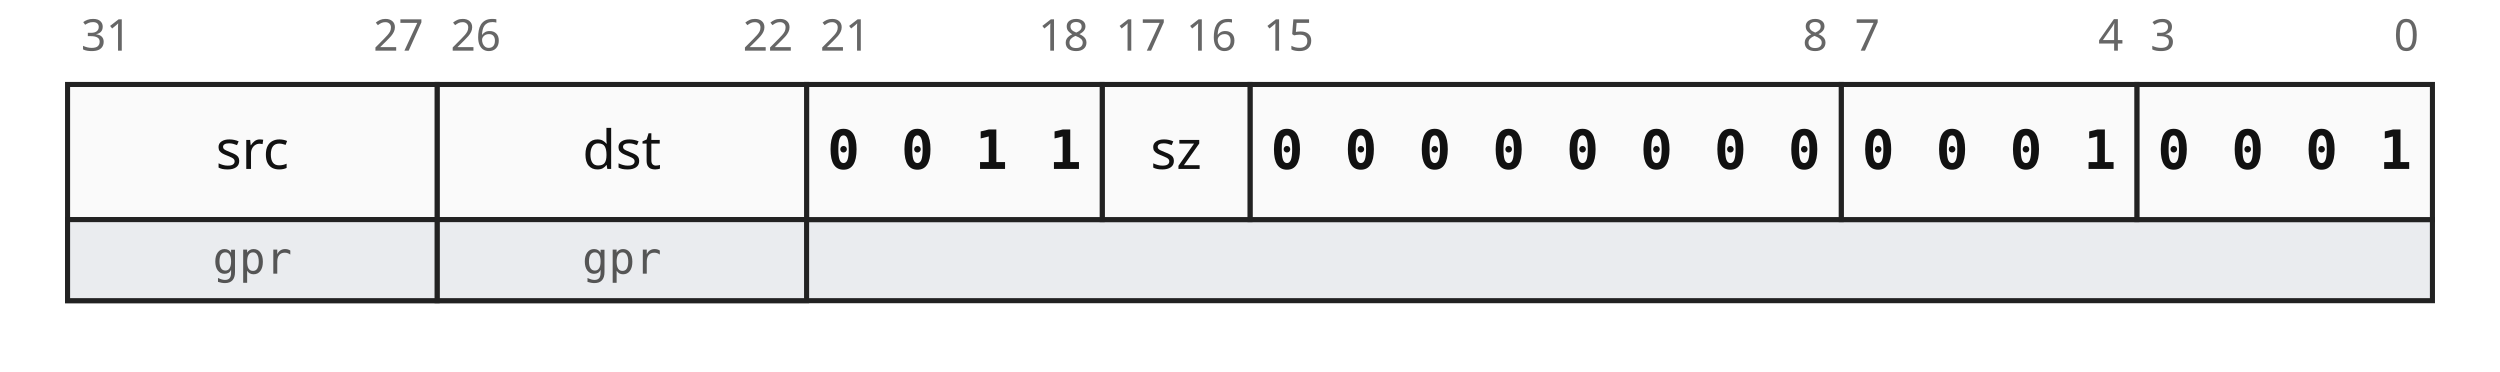
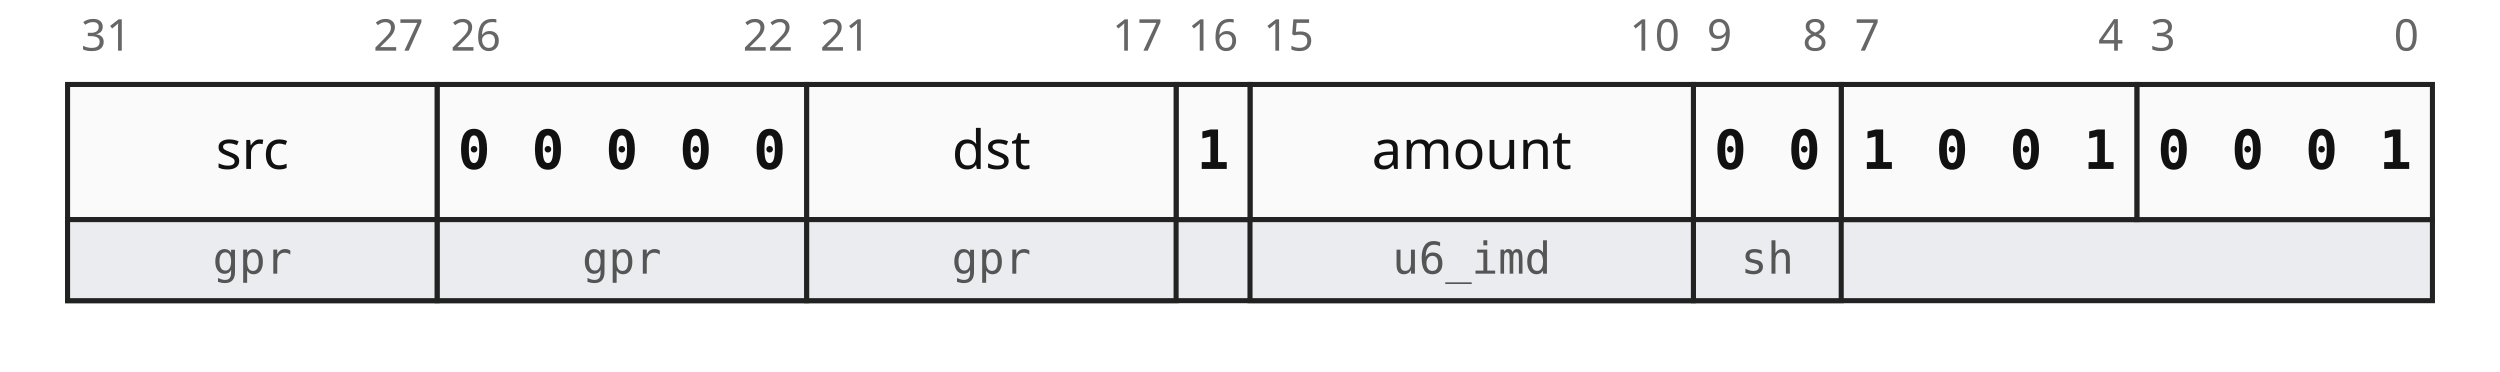
<svg xmlns="http://www.w3.org/2000/svg" width="100%" height="110" viewBox="-20 0 740 110">
  <style>
      /* Light Mode Styles */
      .bit-idx { font-family: sans-serif; font-size: 13px; fill: #666; }
      .content-fixed { font-family: monospace; font-size: 16px; font-weight: bold; text-anchor: middle; fill: #111; }
      .content-var { font-family: sans-serif; font-size: 16px; text-anchor: middle; fill: #111; }
      .field-type { font-family: monospace; font-size: 13px; text-anchor: middle; fill: #555; }
      
      .box-line { stroke: #222; stroke-width: 1.5; fill: #fafafa; }
      /* Second row background (slightly shaded) */
      .box-type { stroke: #222; stroke-width: 1.5; fill: #eaecef; } 
      
      /* Dark Mode Overrides */
      @media (prefers-color-scheme: dark) {
        .bit-idx { fill: #a0a0a0; }
        .content-fixed { fill: #e0e0e0; }
        .content-var { fill: #e0e0e0; }
        .field-type { fill: #a0a0a0; }
        
        .box-line { stroke: #a0a0a0; fill: #1e1e1e; }
        .box-type { stroke: #a0a0a0; fill: #2d3136; }
      }
    </style>
  <rect x="0" y="65" width="700" height="24" class="box-type" />
  <rect x="612.5" y="25" width="87.5" height="40" class="box-line" />
  <text x="616.5" y="15" text-anchor="start" class="bit-idx">3</text>
  <text x="696" y="15" text-anchor="end" class="bit-idx">0</text>
  <text x="623.438" y="50" class="content-fixed">0</text>
  <text x="645.312" y="50" class="content-fixed">0</text>
  <text x="667.188" y="50" class="content-fixed">0</text>
  <text x="689.062" y="50" class="content-fixed">1</text>
  <rect x="525" y="25" width="87.5" height="40" class="box-line" />
  <text x="529" y="15" text-anchor="start" class="bit-idx">7</text>
  <text x="608.5" y="15" text-anchor="end" class="bit-idx">4</text>
-   <text x="535.938" y="50" class="content-fixed">0</text>
+   <text x="535.938" y="50" class="content-fixed">1</text>
  <text x="557.812" y="50" class="content-fixed">0</text>
  <text x="579.688" y="50" class="content-fixed">0</text>
  <text x="601.562" y="50" class="content-fixed">1</text>
-   <rect x="350" y="25" width="175" height="40" class="box-line" />
-   <text x="354" y="15" text-anchor="start" class="bit-idx">15</text>
+   <rect x="481.25" y="25" width="43.75" height="40" class="box-line" />
+   <text x="485.25" y="15" text-anchor="start" class="bit-idx">9</text>
  <text x="521" y="15" text-anchor="end" class="bit-idx">8</text>
-   <text x="360.938" y="50" class="content-fixed">0</text>
-   <text x="382.812" y="50" class="content-fixed">0</text>
-   <text x="404.688" y="50" class="content-fixed">0</text>
-   <text x="426.562" y="50" class="content-fixed">0</text>
-   <text x="448.438" y="50" class="content-fixed">0</text>
-   <text x="470.312" y="50" class="content-fixed">0</text>
  <text x="492.188" y="50" class="content-fixed">0</text>
  <text x="514.062" y="50" class="content-fixed">0</text>
-   <rect x="306.25" y="25" width="43.75" height="40" class="box-line" />
-   <text x="310.25" y="15" text-anchor="start" class="bit-idx">17</text>
-   <text x="346" y="15" text-anchor="end" class="bit-idx">16</text>
-   <text x="328.125" y="50" class="content-var">sz</text>
-   <rect x="218.75" y="25" width="87.5" height="40" class="box-line" />
+   <rect x="481.25" y="65" width="43.75" height="24" class="box-type" />
+   <text x="503.125" y="81" class="field-type">sh</text>
+   <rect x="350" y="25" width="131.25" height="40" class="box-line" />
+   <text x="354" y="15" text-anchor="start" class="bit-idx">15</text>
+   <text x="477.25" y="15" text-anchor="end" class="bit-idx">10</text>
+   <text x="415.625" y="50" class="content-var">amount</text>
+   <rect x="350" y="65" width="131.25" height="24" class="box-type" />
+   <text x="415.625" y="81" class="field-type">u6_imd</text>
+   <rect x="328.125" y="25" width="21.875" height="40" class="box-line" />
+   <text x="339.062" y="15" text-anchor="middle" class="bit-idx">16</text>
+   <text x="339.062" y="50" class="content-fixed">1</text>
+   <rect x="218.75" y="25" width="109.375" height="40" class="box-line" />
  <text x="222.75" y="15" text-anchor="start" class="bit-idx">21</text>
-   <text x="302.25" y="15" text-anchor="end" class="bit-idx">18</text>
-   <text x="229.688" y="50" class="content-fixed">0</text>
-   <text x="251.562" y="50" class="content-fixed">0</text>
-   <text x="273.438" y="50" class="content-fixed">1</text>
-   <text x="295.312" y="50" class="content-fixed">1</text>
+   <text x="324.125" y="15" text-anchor="end" class="bit-idx">17</text>
+   <text x="273.438" y="50" class="content-var">dst</text>
+   <rect x="218.75" y="65" width="109.375" height="24" class="box-type" />
+   <text x="273.438" y="81" class="field-type">gpr</text>
  <rect x="109.375" y="25" width="109.375" height="40" class="box-line" />
  <text x="113.375" y="15" text-anchor="start" class="bit-idx">26</text>
  <text x="214.75" y="15" text-anchor="end" class="bit-idx">22</text>
-   <text x="164.062" y="50" class="content-var">dst</text>
+   <text x="120.312" y="50" class="content-fixed">0</text>
+   <text x="142.188" y="50" class="content-fixed">0</text>
+   <text x="164.062" y="50" class="content-fixed">0</text>
+   <text x="185.938" y="50" class="content-fixed">0</text>
+   <text x="207.812" y="50" class="content-fixed">0</text>
  <rect x="109.375" y="65" width="109.375" height="24" class="box-type" />
  <text x="164.062" y="81" class="field-type">gpr</text>
  <rect x="0" y="25" width="109.375" height="40" class="box-line" />
  <text x="4" y="15" text-anchor="start" class="bit-idx">31</text>
  <text x="105.375" y="15" text-anchor="end" class="bit-idx">27</text>
  <text x="54.688" y="50" class="content-var">src</text>
  <rect x="0" y="65" width="109.375" height="24" class="box-type" />
  <text x="54.688" y="81" class="field-type">gpr</text>
</svg>
